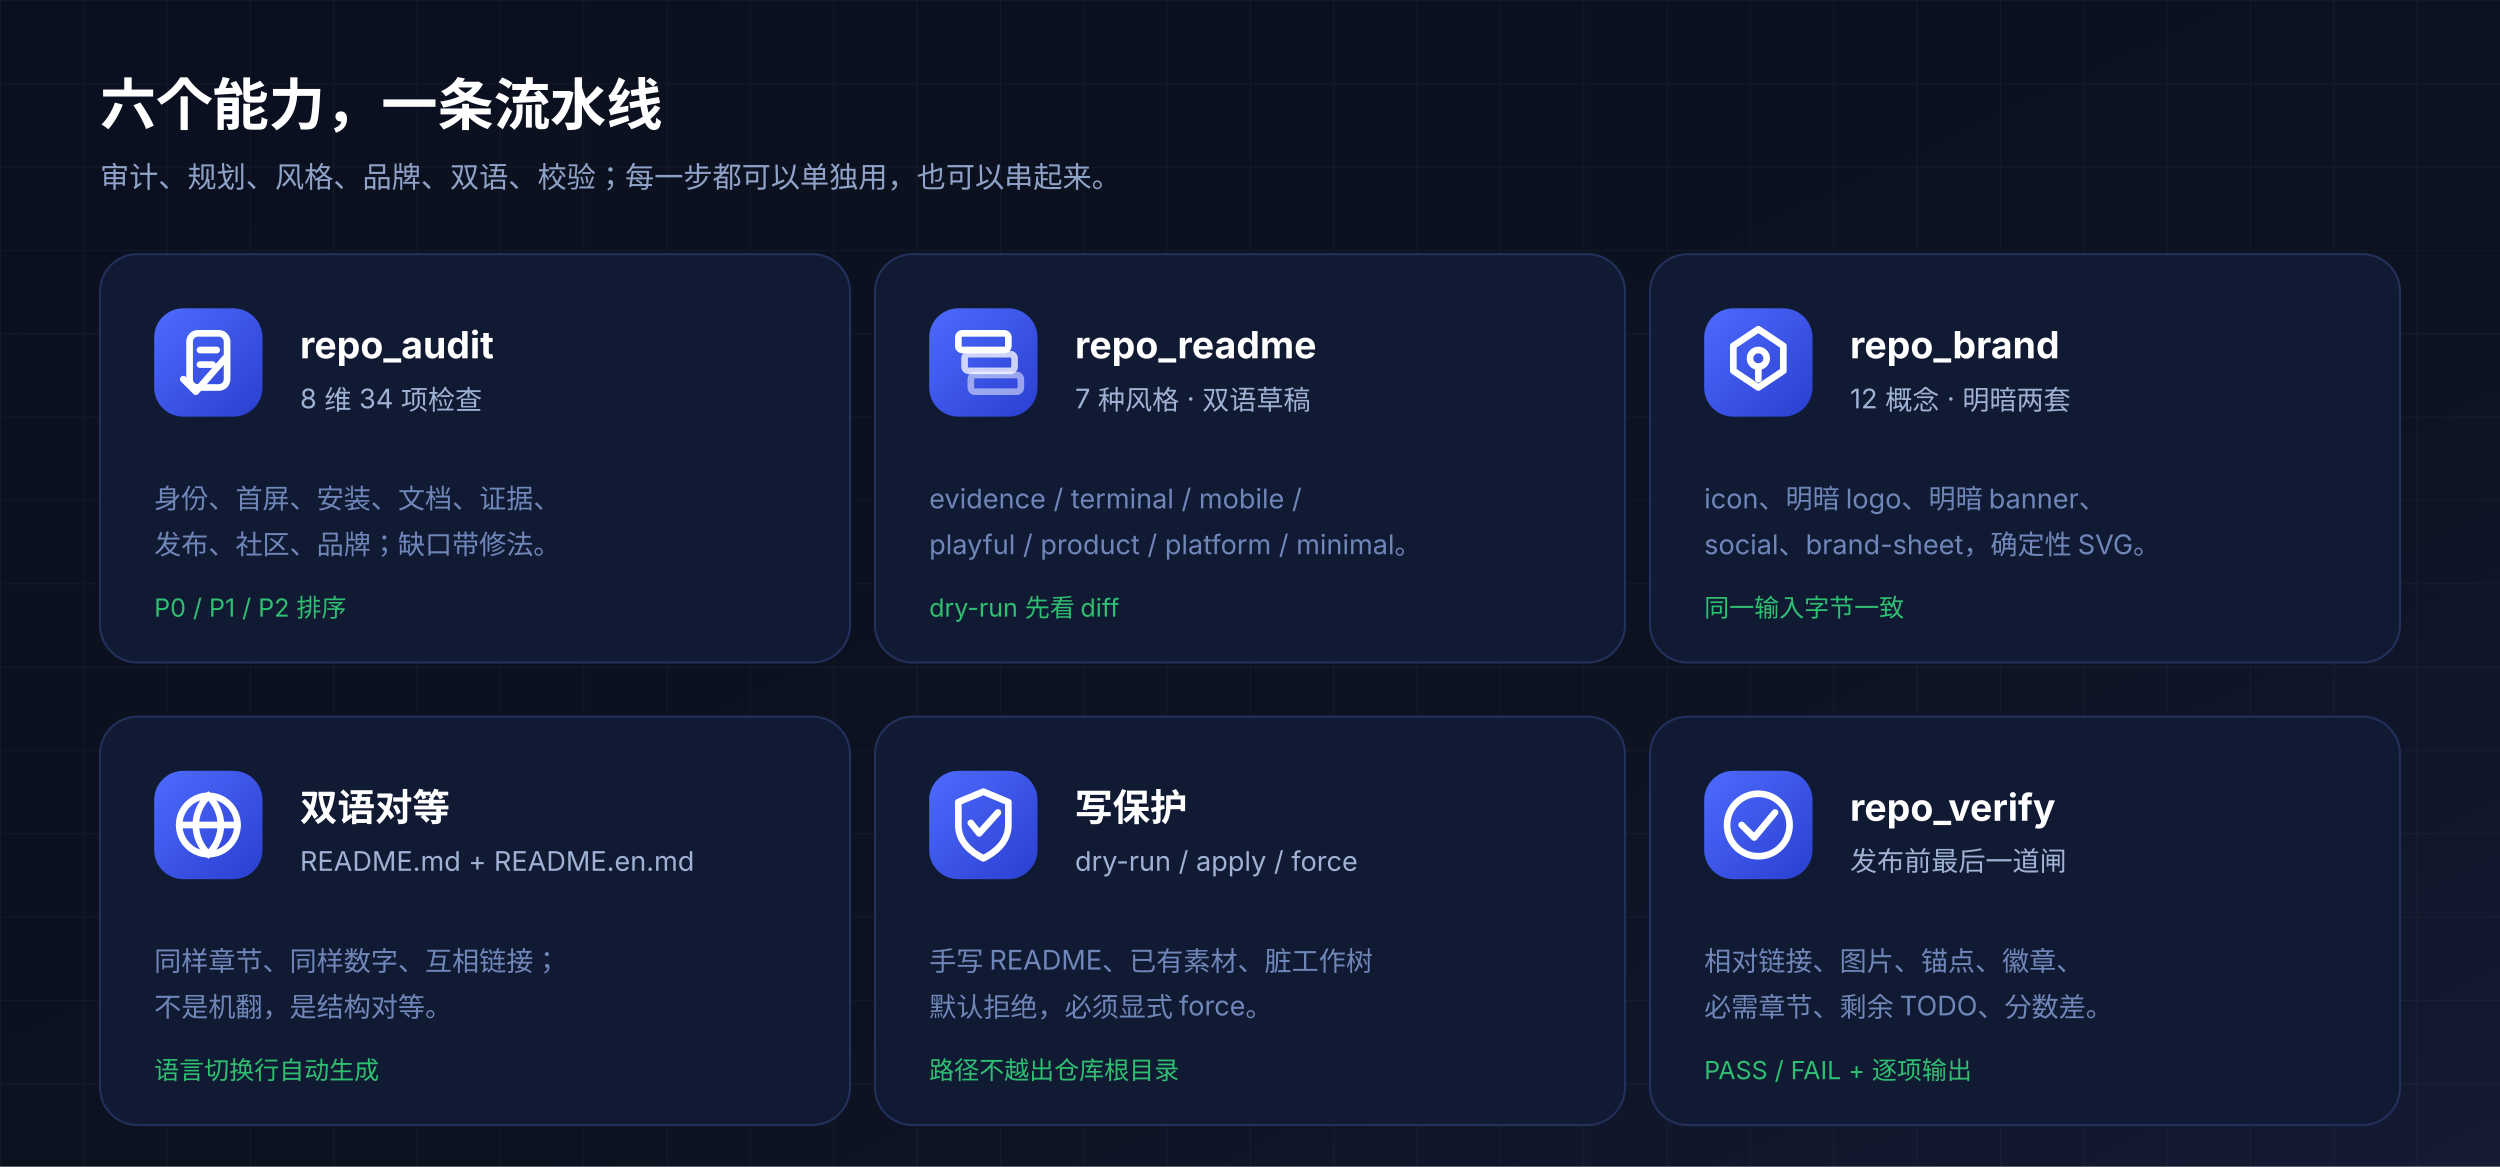
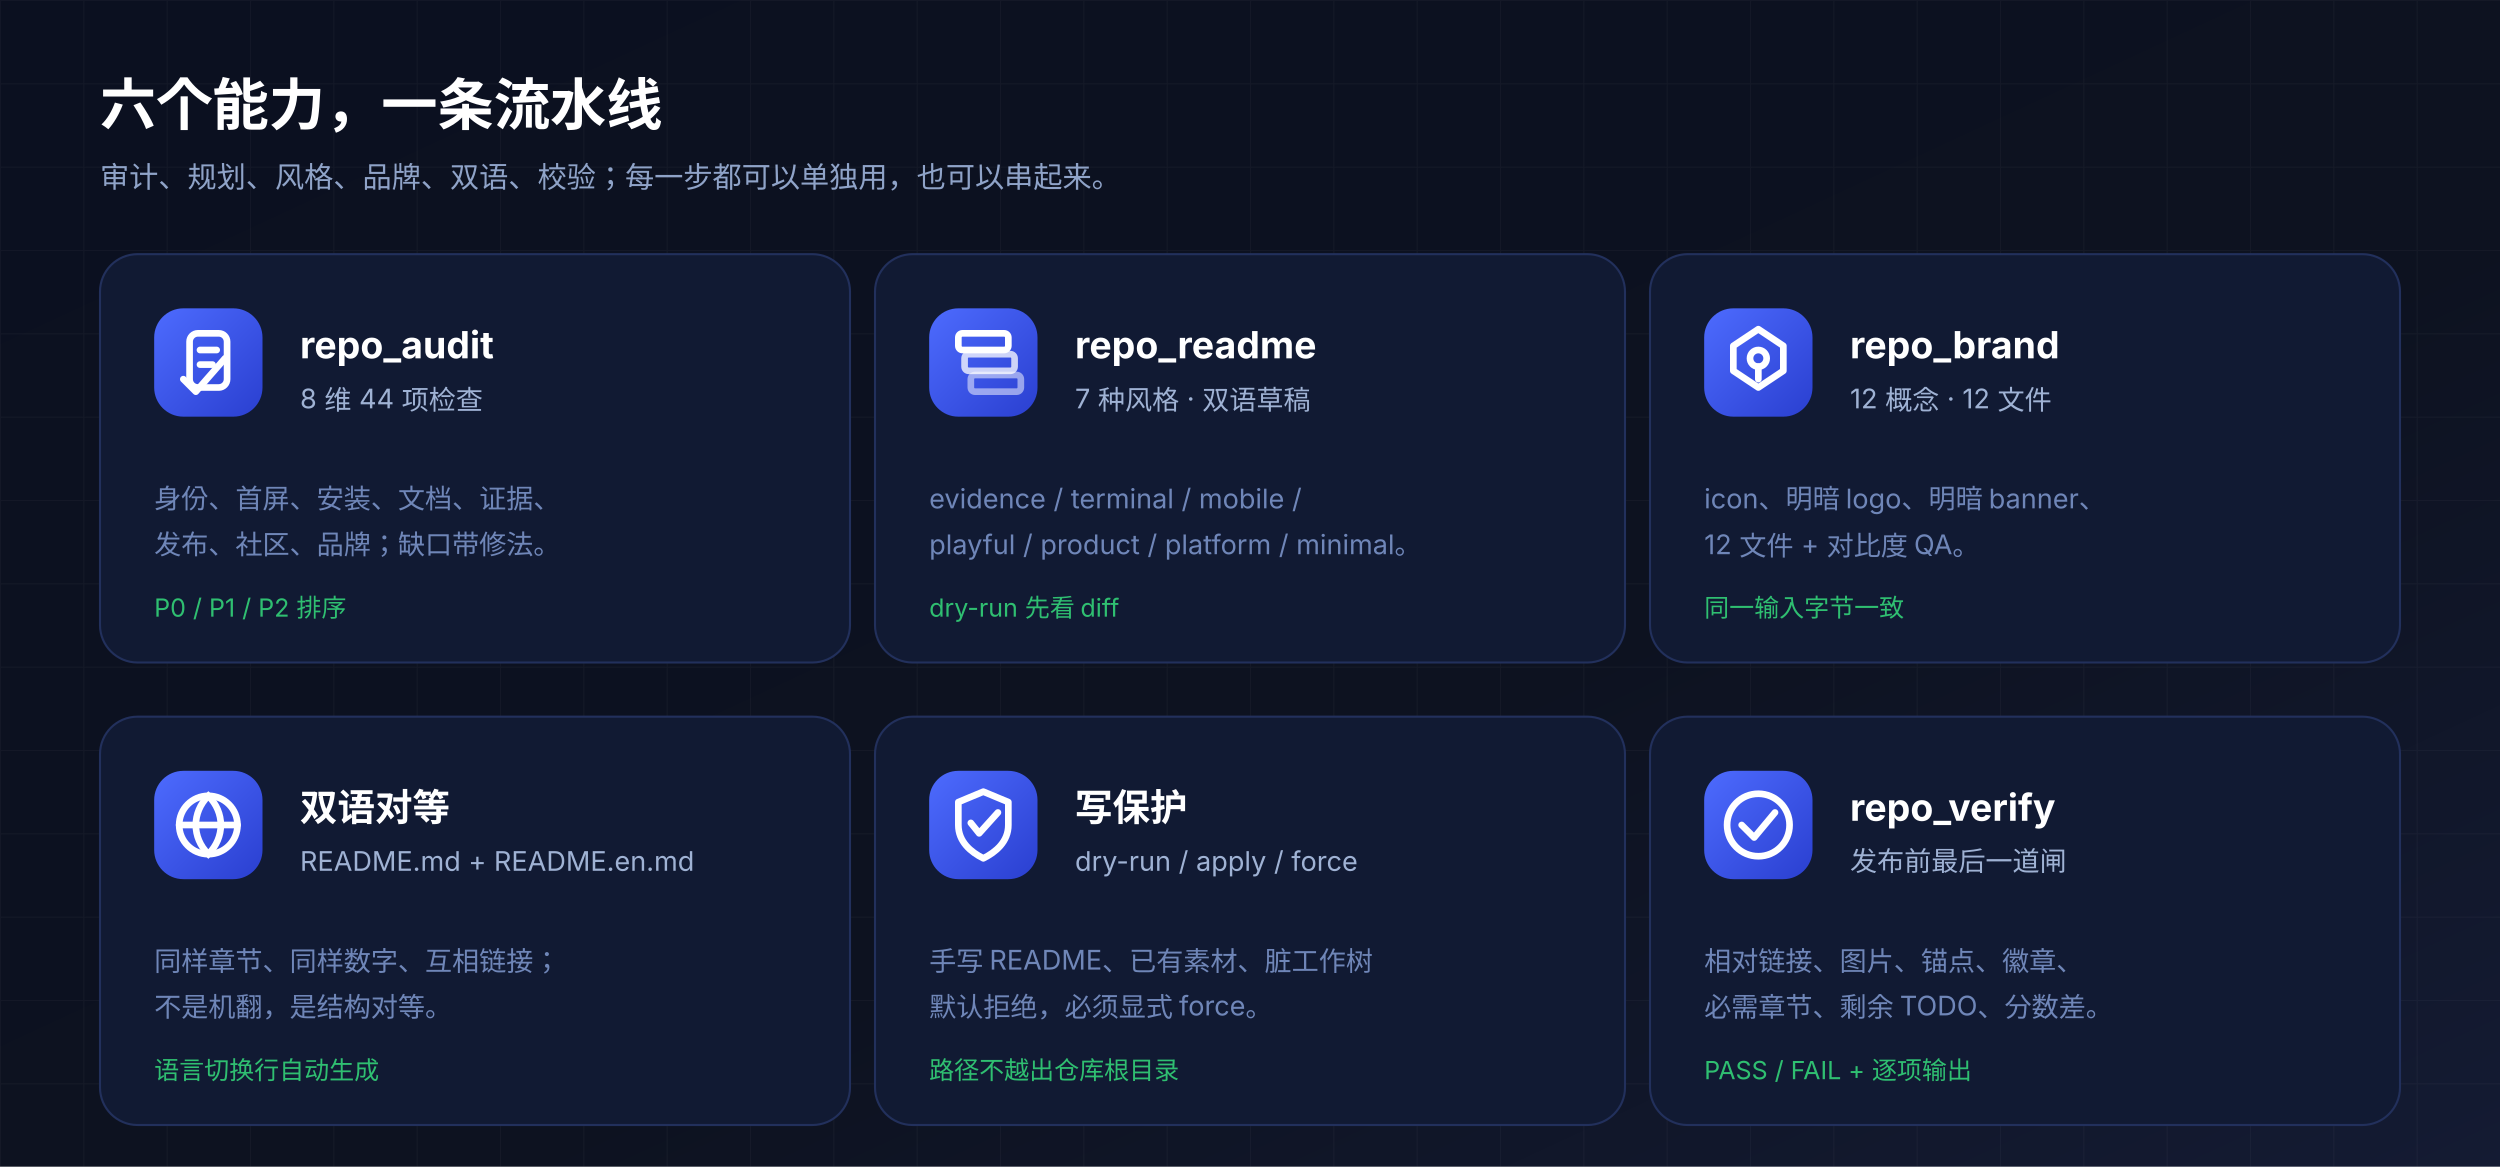
<svg xmlns="http://www.w3.org/2000/svg" viewBox="0 0 1200 560" width="1200" height="560" role="img" aria-label="Six things dsh-plugin-tailor does">
  <defs>
    <linearGradient id="bg" x1="0" y1="0" x2="1" y2="1">
      <stop offset="0" stop-color="#0B1020" />
      <stop offset="0.6" stop-color="#0D1220" />
      <stop offset="1" stop-color="#141B33" />
    </linearGradient>
    <linearGradient id="mark" x1="0" y1="0" x2="1" y2="1">
      <stop offset="0" stop-color="#4D6BFE" />
      <stop offset="1" stop-color="#2A3FD0" />
    </linearGradient>
    <pattern id="grid" width="40" height="40" patternUnits="userSpaceOnUse">
      <path d="M40 0H0V40" fill="none" stroke="#FFFFFF" stroke-opacity="0.035" stroke-width="1" />
    </pattern>
  </defs>
  <rect width="1200" height="560" fill="url(#bg)" />
  <rect width="1200" height="560" fill="url(#grid)" />
  <text x="48" y="60" font-family="Inter, 'Segoe UI', 'PingFang SC', 'Microsoft YaHei', sans-serif" font-size="27" font-weight="700" fill="#FFFFFF">六个能力，一条流水线</text>
  <text x="48" y="90" font-family="Inter, 'Segoe UI', 'PingFang SC', 'Microsoft YaHei', sans-serif" font-size="14" fill="#8FA3C8">审计、规划、风格、品牌、双语、校验；每一步都可以单独用，也可以串起来。</text>
  <g font-family="Inter, 'Segoe UI', 'PingFang SC', 'Microsoft YaHei', sans-serif">
    <g transform="translate(48 122)">
      <rect width="360" height="196" rx="18" fill="#111A33" stroke="#22305C" />
      <g transform="translate(26 26)">
        <rect width="52" height="52" rx="14" fill="url(#mark)" />
        <g fill="none" stroke="#FFFFFF" stroke-width="3.2" stroke-linecap="round" stroke-linejoin="round">
          <rect x="17" y="12" width="18" height="26" rx="4" />
          <path d="M22 20 H30 M22 27 H28" />
          <path d="M14 34 L20 40 L34 24" />
        </g>
      </g>
      <text x="96" y="50" font-size="18" font-weight="700" fill="#FFFFFF">repo_audit</text>
-       <text x="96" y="74" font-size="13" fill="#9FB2D4">8 维 34 项检查</text>
+       <text x="96" y="74" font-size="13" fill="#9FB2D4">8 维 44 项检查</text>
      <text x="26" y="122" font-size="13" fill="#6F86B8">身份、首屏、安装、文档、证据、</text>
      <text x="26" y="144" font-size="13" fill="#6F86B8">发布、社区、品牌；缺口带修法。</text>
      <text x="26" y="174" font-size="12" fill="#2FBF71">P0 / P1 / P2 排序</text>
    </g>
    <g transform="translate(420 122)">
      <rect width="360" height="196" rx="18" fill="#111A33" stroke="#22305C" />
      <g transform="translate(26 26)">
        <rect width="52" height="52" rx="14" fill="url(#mark)" />
        <g fill="none" stroke="#FFFFFF" stroke-width="3.2" stroke-linecap="round">
          <rect x="14" y="12" width="24" height="8" rx="2" />
          <rect x="17" y="22" width="24" height="8" rx="2" opacity="0.75" />
          <rect x="20" y="32" width="24" height="8" rx="2" opacity="0.5" />
        </g>
      </g>
      <text x="96" y="50" font-size="18" font-weight="700" fill="#FFFFFF">repo_readme</text>
      <text x="96" y="74" font-size="13" fill="#9FB2D4">7 种风格 · 双语草稿</text>
      <text x="26" y="122" font-size="13" fill="#6F86B8">evidence / terminal / mobile /</text>
      <text x="26" y="144" font-size="13" fill="#6F86B8">playful / product / platform / minimal。</text>
      <text x="26" y="174" font-size="12" fill="#2FBF71">dry-run 先看 diff</text>
    </g>
    <g transform="translate(792 122)">
      <rect width="360" height="196" rx="18" fill="#111A33" stroke="#22305C" />
      <g transform="translate(26 26)">
        <rect width="52" height="52" rx="14" fill="url(#mark)" />
        <g fill="none" stroke="#FFFFFF" stroke-width="3.2" stroke-linecap="round" stroke-linejoin="round">
          <path d="M26 10 L38 18 V30 L26 38 L14 30 V18 Z" />
          <circle cx="26" cy="24" r="4" />
          <path d="M26 28 V34" />
        </g>
      </g>
      <text x="96" y="50" font-size="18" font-weight="700" fill="#FFFFFF">repo_brand</text>
-       <text x="96" y="74" font-size="13" fill="#9FB2D4">12 概念 · 明暗两套</text>
+       <text x="96" y="74" font-size="13" fill="#9FB2D4">12 概念 · 12 文件</text>
      <text x="26" y="122" font-size="13" fill="#6F86B8">icon、明暗 logo、明暗 banner、</text>
-       <text x="26" y="144" font-size="13" fill="#6F86B8">social、brand-sheet，确定性 SVG。</text>
+       <text x="26" y="144" font-size="13" fill="#6F86B8">12 文件 + 对比度 QA。</text>
      <text x="26" y="174" font-size="12" fill="#2FBF71">同一输入字节一致</text>
    </g>
    <g transform="translate(48 344)">
      <rect width="360" height="196" rx="18" fill="#111A33" stroke="#22305C" />
      <g transform="translate(26 26)">
        <rect width="52" height="52" rx="14" fill="url(#mark)" />
        <g fill="none" stroke="#FFFFFF" stroke-width="3.2" stroke-linecap="round">
          <circle cx="26" cy="26" r="14" />
          <path d="M12 26 H40 M26 12 C34 20 34 32 26 40 C18 32 18 20 26 12 Z" />
        </g>
      </g>
      <text x="96" y="50" font-size="18" font-weight="700" fill="#FFFFFF">双语对等</text>
      <text x="96" y="74" font-size="13" fill="#9FB2D4">README.md + README.en.md</text>
      <text x="26" y="122" font-size="13" fill="#6F86B8">同样章节、同样数字、互相链接；</text>
      <text x="26" y="144" font-size="13" fill="#6F86B8">不是机翻，是结构对等。</text>
      <text x="26" y="174" font-size="12" fill="#2FBF71">语言切换行自动生成</text>
    </g>
    <g transform="translate(420 344)">
      <rect width="360" height="196" rx="18" fill="#111A33" stroke="#22305C" />
      <g transform="translate(26 26)">
        <rect width="52" height="52" rx="14" fill="url(#mark)" />
        <g fill="none" stroke="#FFFFFF" stroke-width="3.2" stroke-linecap="round" stroke-linejoin="round">
          <path d="M26 10 L38 15 V26 C38 34 32 39 26 42 C20 39 14 34 14 26 V15 Z" />
          <path d="M20 25 L24 30 L33 20" />
        </g>
      </g>
      <text x="96" y="50" font-size="18" font-weight="700" fill="#FFFFFF">写保护</text>
      <text x="96" y="74" font-size="13" fill="#9FB2D4">dry-run / apply / force</text>
      <text x="26" y="122" font-size="13" fill="#6F86B8">手写 README、已有素材、脏工作树</text>
      <text x="26" y="144" font-size="13" fill="#6F86B8">默认拒绝，必须显式 force。</text>
      <text x="26" y="174" font-size="12" fill="#2FBF71">路径不越出仓库根目录</text>
    </g>
    <g transform="translate(792 344)">
      <rect width="360" height="196" rx="18" fill="#111A33" stroke="#22305C" />
      <g transform="translate(26 26)">
        <rect width="52" height="52" rx="14" fill="url(#mark)" />
        <g fill="none" stroke="#FFFFFF" stroke-width="3.2" stroke-linecap="round" stroke-linejoin="round">
          <circle cx="26" cy="26" r="15" />
          <path d="M18 26 L24 32 L34 20" />
        </g>
      </g>
      <text x="96" y="50" font-size="18" font-weight="700" fill="#FFFFFF">repo_verify</text>
      <text x="96" y="74" font-size="13" fill="#9FB2D4">发布前最后一道闸</text>
      <text x="26" y="122" font-size="13" fill="#6F86B8">相对链接、图片、锚点、徽章、</text>
      <text x="26" y="144" font-size="13" fill="#6F86B8">必需章节、剩余 TODO、分数差。</text>
      <text x="26" y="174" font-size="12" fill="#2FBF71">PASS / FAIL + 逐项输出</text>
    </g>
  </g>
</svg>
